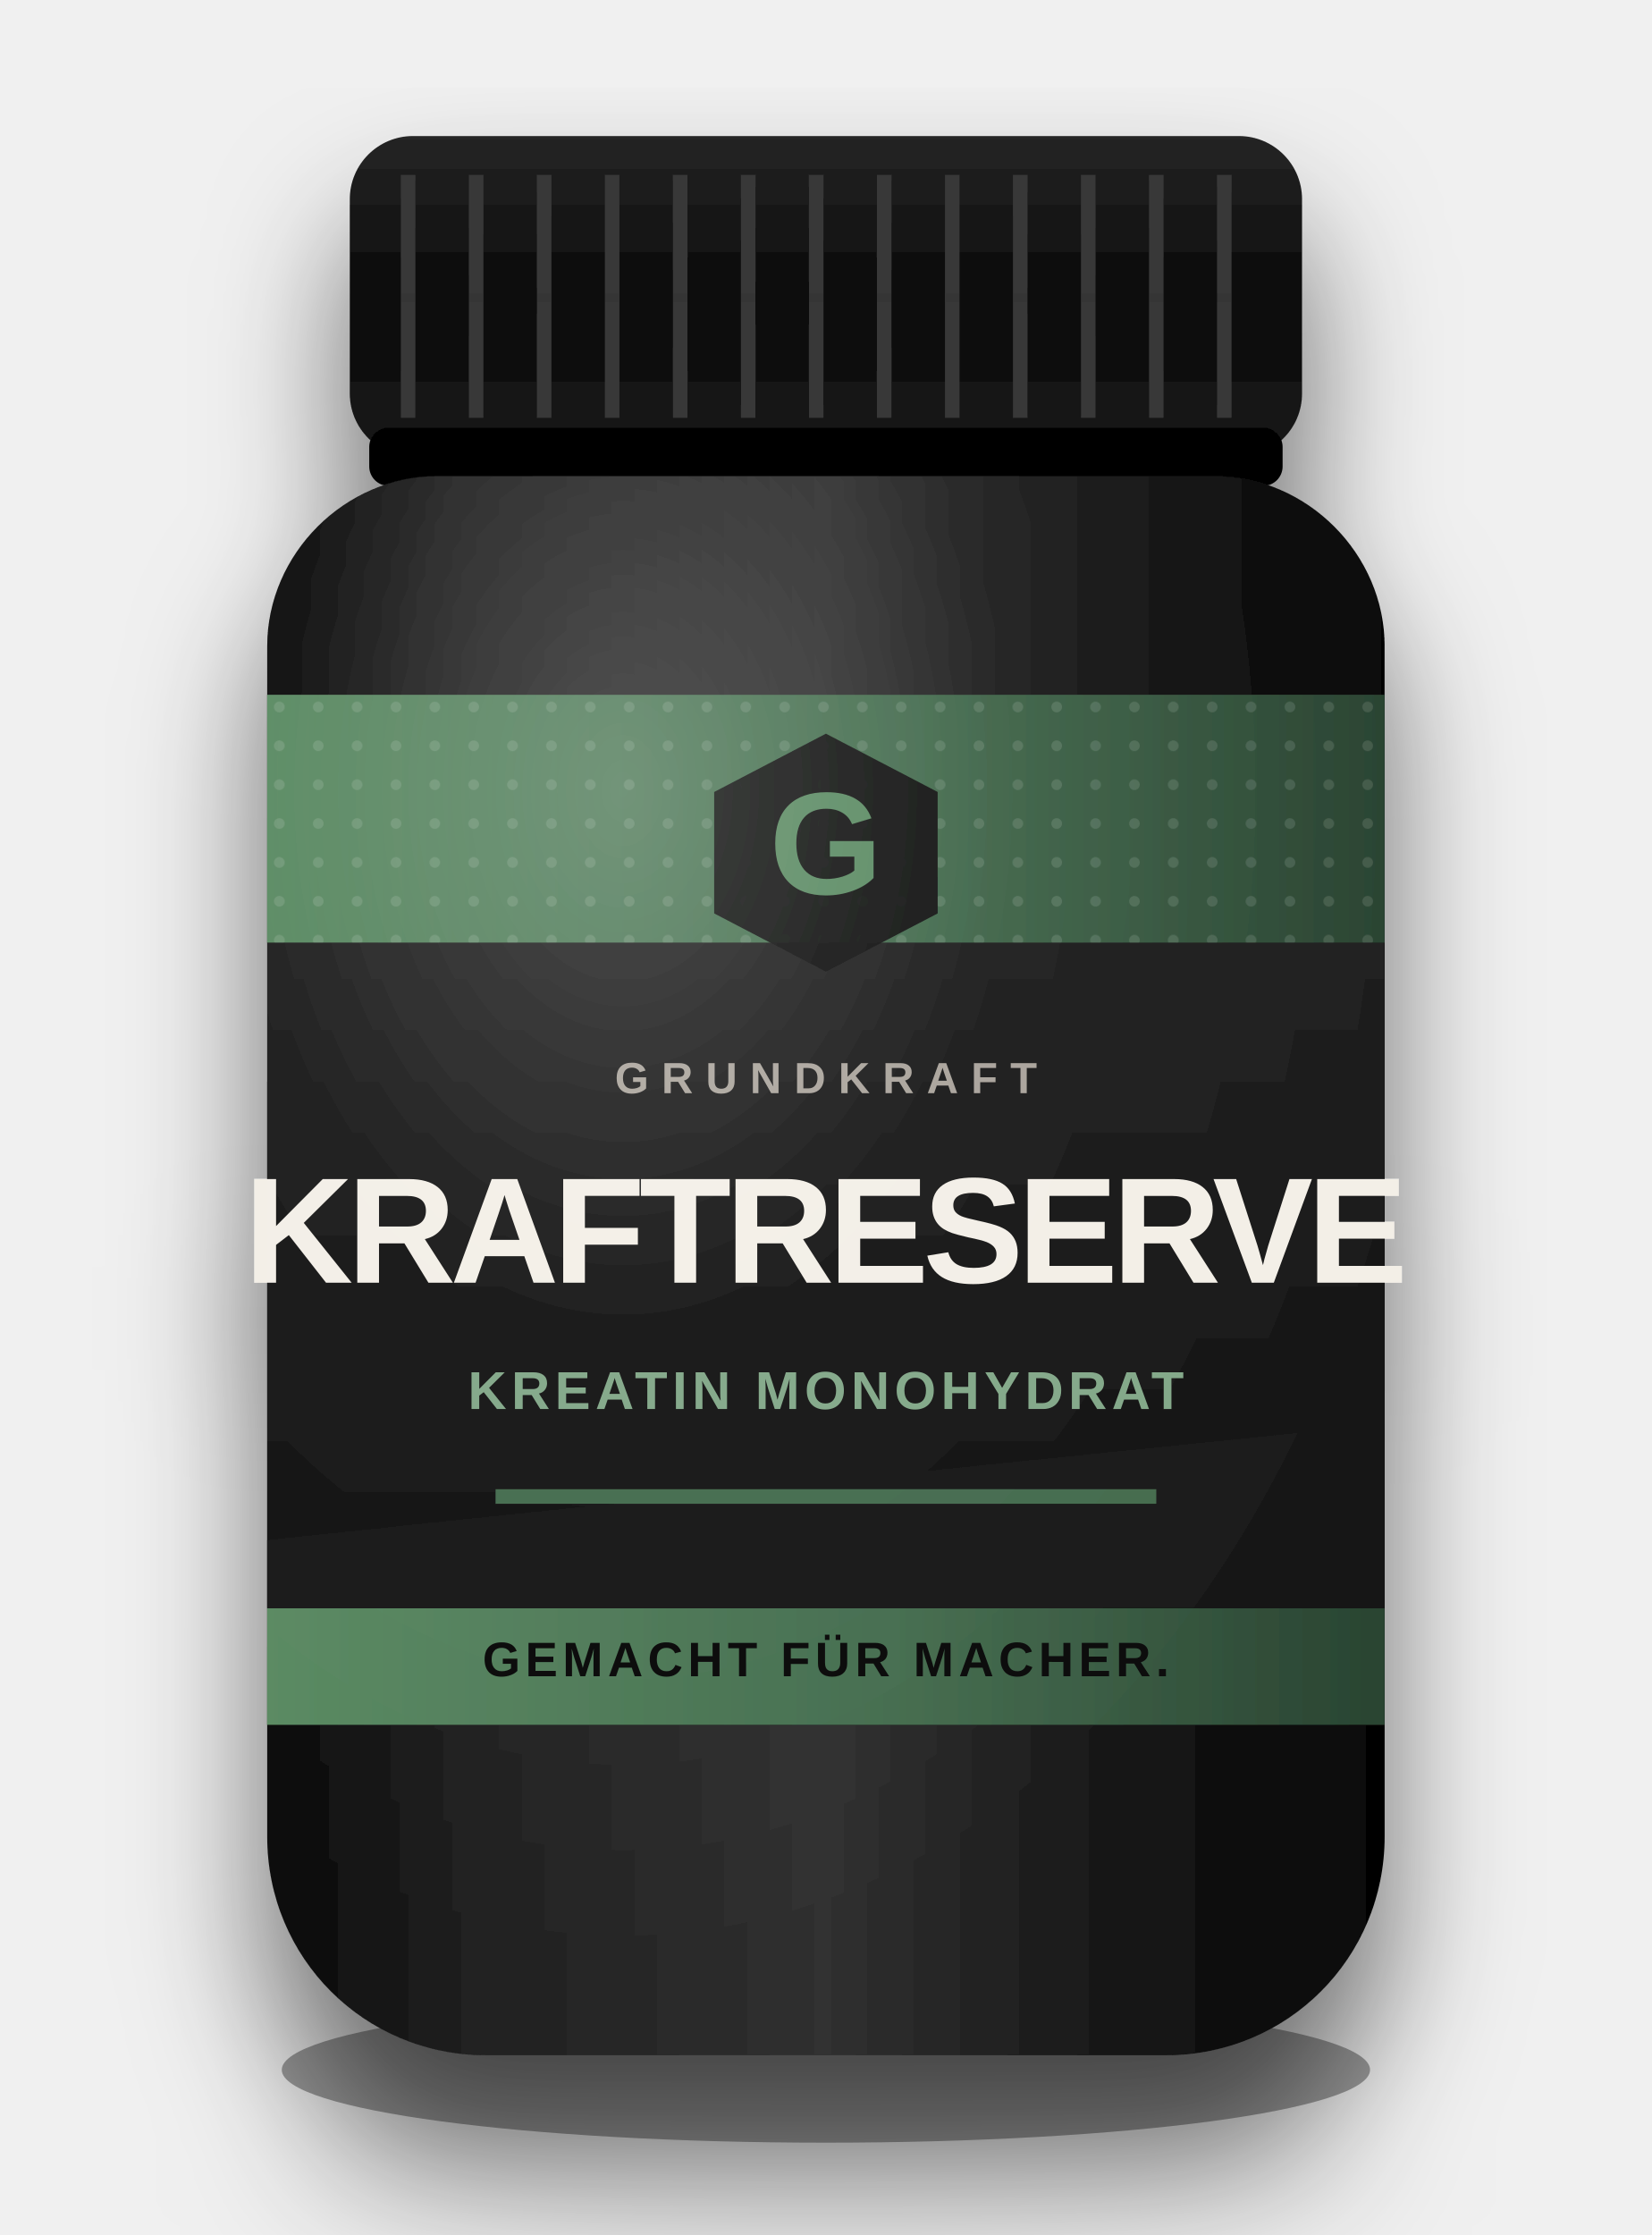
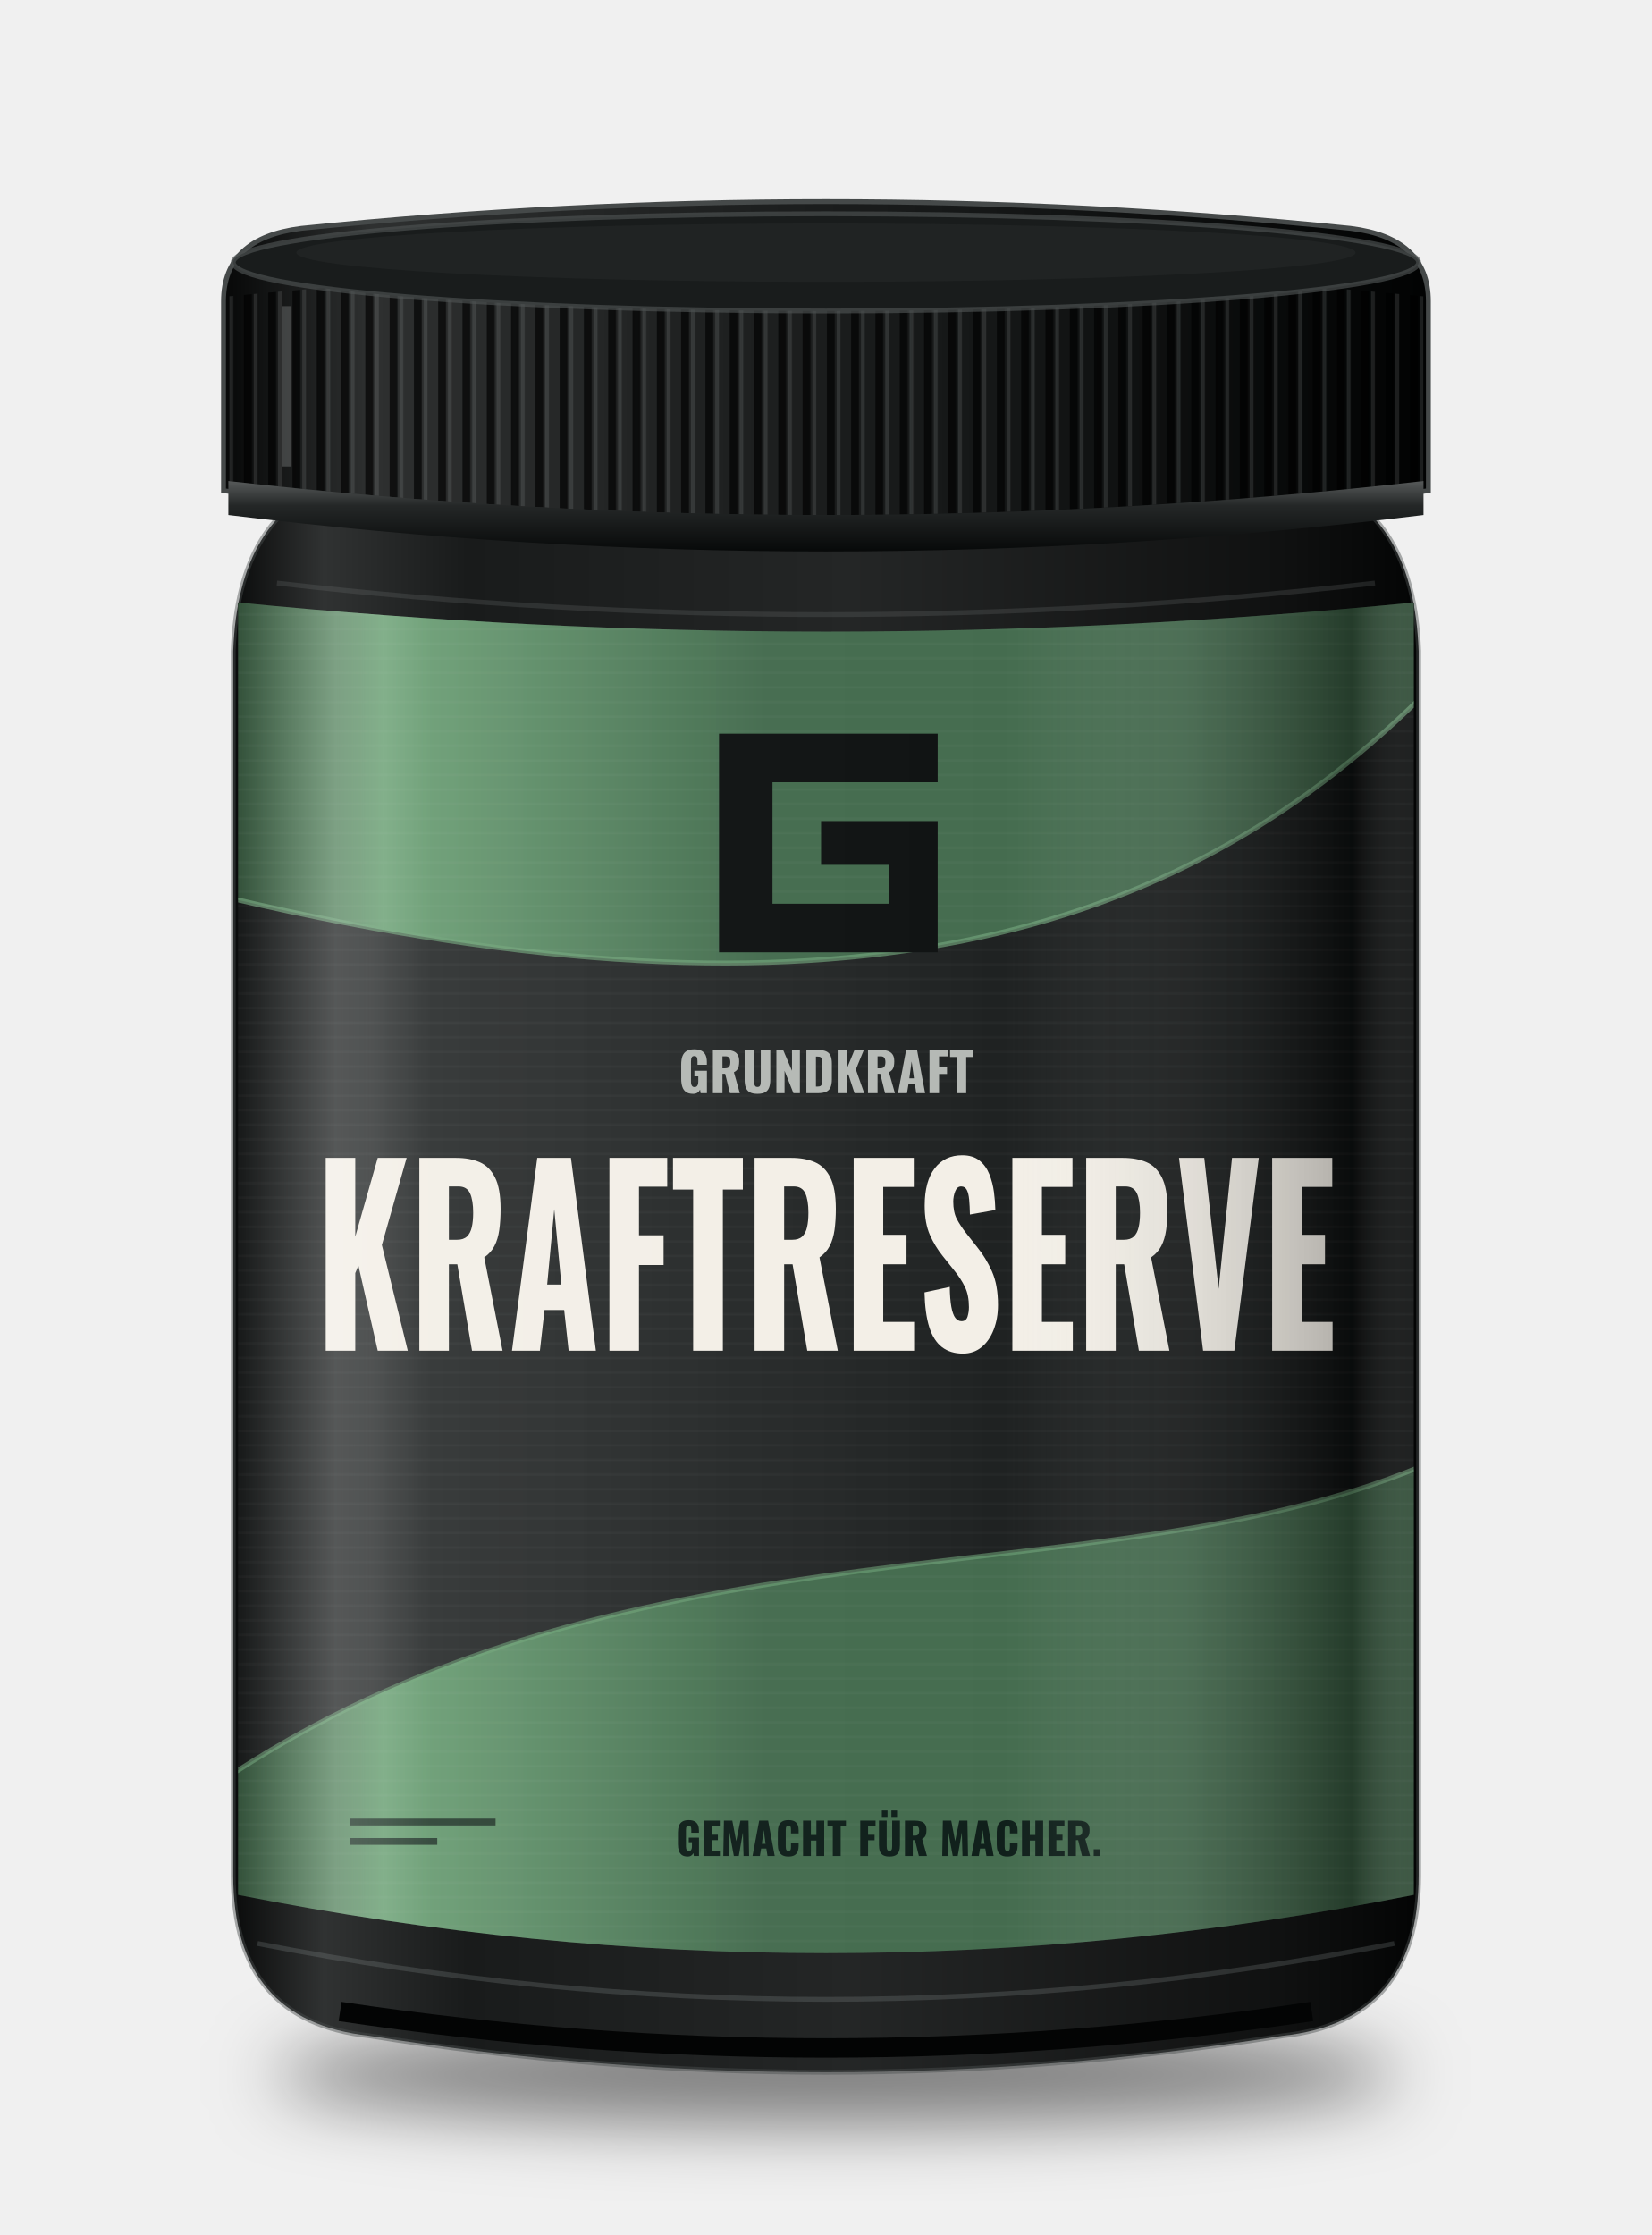
<svg xmlns="http://www.w3.org/2000/svg" viewBox="0 0 340 460" role="img" aria-labelledby="title desc">
  <defs>
-     <linearGradient id="body" x1="0" x2="1">
-       <stop offset="0" stop-color="#090909" />
-       <stop offset=".18" stop-color="#202020" />
-       <stop offset=".5" stop-color="#303030" />
-       <stop offset=".78" stop-color="#151515" />
-       <stop offset="1" stop-color="#050505" />
+     <linearGradient id="body">
+       <stop stop-color="#080909" />
+       <stop offset=".08" stop-color="#303232" />
+       <stop offset=".2" stop-color="#191b1b" />
+       <stop offset=".52" stop-color="#242626" />
+       <stop offset=".88" stop-color="#101111" />
+       <stop offset="1" stop-color="#030404" />
    </linearGradient>
-     <linearGradient id="cap" x1="0" x2="0" y2="1">
-       <stop stop-color="#252525" />
-       <stop offset=".5" stop-color="#0a0a0a" />
-       <stop offset="1" stop-color="#181818" />
+     <linearGradient id="label">
+       <stop stop-color="#101212" />
+       <stop offset=".12" stop-color="#343737" />
+       <stop offset=".38" stop-color="#292c2c" />
+       <stop offset=".75" stop-color="#1b1e1e" />
+       <stop offset="1" stop-color="#090b0b" />
    </linearGradient>
-     <linearGradient id="label" x1="0" x2="0" y2="1">
-       <stop stop-color="#242424" />
-       <stop offset="1" stop-color="#101010" />
+     <linearGradient id="color">
+       <stop stop-color="#2b4832" />
+       <stop offset=".13" stop-color="#72a57b" />
+       <stop offset=".45" stop-color="#456C4F" />
+       <stop offset=".8" stop-color="#456C4F" />
+       <stop offset="1" stop-color="#2b4832" />
    </linearGradient>
-     <linearGradient id="accent" x1="0" x2="1">
-       <stop stop-color="#5a8a62" />
-       <stop offset=".58" stop-color="#456c4f" />
-       <stop offset="1" stop-color="#294331" />
+     <linearGradient id="cap">
+       <stop stop-color="#080909" />
+       <stop offset=".12" stop-color="#2e3030" />
+       <stop offset=".38" stop-color="#202222" />
+       <stop offset=".7" stop-color="#121414" />
+       <stop offset="1" stop-color="#020303" />
    </linearGradient>
-     <radialGradient id="shine" cx="32%" cy="20%" r="75%">
-       <stop stop-color="#fff" stop-opacity=".2" />
-       <stop offset=".45" stop-color="#fff" stop-opacity=".03" />
-       <stop offset="1" stop-color="#fff" stop-opacity="0" />
-     </radialGradient>
-     <pattern id="dots" width="8" height="8" patternUnits="userSpaceOnUse">
-       <circle cx="1.5" cy="1.5" r="1.1" fill="#fff" opacity=".12" />
+     <linearGradient id="rim" x2="0" y2="1">
+       <stop stop-color="#575a5a" />
+       <stop offset=".35" stop-color="#242727" />
+       <stop offset="1" stop-color="#070909" />
+     </linearGradient>
+     <linearGradient id="edge">
+       <stop stop-color="#fff" stop-opacity="0" />
+       <stop offset=".09" stop-color="#fff" stop-opacity=".2" />
+       <stop offset=".17" stop-color="#fff" stop-opacity=".035" />
+       <stop offset=".65" stop-color="#fff" stop-opacity="0" />
+       <stop offset=".94" stop-color="#000" stop-opacity=".28" />
+       <stop offset="1" stop-color="#fff" stop-opacity=".07" />
+     </linearGradient>
+     <pattern id="ribs" width="5" height="50" patternUnits="userSpaceOnUse">
+       <path d="M1 0v50" stroke="#000" stroke-opacity=".65" stroke-width="1.6" />
+       <path d="M2.6 0v50" stroke="#a5aaaa" stroke-opacity=".16" stroke-width=".8" />
    </pattern>
-     <filter id="shadow" x="-40%" y="-25%" width="180%" height="180%">
-       <feDropShadow dx="0" dy="18" stdDeviation="14" flood-color="#000" flood-opacity=".55" />
+     <pattern id="satin" width="3" height="3" patternUnits="userSpaceOnUse">
+       <path d="M0 .5h3" stroke="#fff" stroke-opacity=".025" stroke-width=".5" />
+     </pattern>
+     <filter id="shadow" x="-.3" y="-.8" width="1.6" height="2.6">
+       <feGaussianBlur stdDeviation="7" />
    </filter>
+     <clipPath id="labelClip">
+       <path d="M49 124Q170 136 291 124v266Q170 414 49 390Z" />
+     </clipPath>
  </defs>
-   <g filter="url(#shadow)">
-     <ellipse cx="170" cy="426" rx="112" ry="15" fill="#000" opacity=".35" />
-     <rect x="72" y="28" width="196" height="66" rx="13" fill="url(#cap)" />
-     <g stroke="#393939" stroke-width="3" opacity=".95">
-       <path d="M84 36v50M98 36v50M112 36v50M126 36v50M140 36v50M154 36v50M168 36v50M182 36v50M196 36v50M210 36v50M224 36v50M238 36v50M252 36v50" />
-     </g>
-     <rect x="76" y="88" width="188" height="12" rx="4" fill="#050505" />
-     <path d="M90 98h160c19 0 35 16 35 35v245c0 25-20 45-45 45H100c-25 0-45-20-45-45V133c0-19 16-35 35-35z" fill="url(#body)" />
-     <path d="M55 143h230v212H55z" fill="url(#label)" />
-     <path d="M55 143h230v51H55z" fill="url(#accent)" />
-     <path d="M55 143h230v51H55z" fill="url(#dots)" />
-     <path d="M55 331h230v24H55z" fill="url(#accent)" />
-     <path d="M55 317l230-24v38H55z" fill="#191919" />
-     <path d="M170 151l23 12v25l-23 12-23-12v-25z" fill="#111" opacity=".96" />
-     <text x="170" y="184" text-anchor="middle" fill="#5a8a62" font-family="Arial Black,Arial,sans-serif" font-size="30" font-weight="900">G</text>
-     <text x="170" y="225" text-anchor="middle" fill="#aaa49c" font-family="Arial,Helvetica,sans-serif" font-size="9" font-weight="700" letter-spacing="2.6">GRUNDKRAFT</text>
-     <text x="170" y="264" text-anchor="middle" fill="#f3efe7" font-family="Arial Narrow,Arial,Helvetica,sans-serif" font-size="31" font-weight="900" letter-spacing="-1.2">KRAFTRESERVE</text>
-     <text x="170" y="290" text-anchor="middle" fill="#83a889" font-family="Arial,Helvetica,sans-serif" font-size="11" font-weight="800" letter-spacing="1">KREATIN MONOHYDRAT</text>
-     <line x1="102" y1="308" x2="238" y2="308" stroke="#456c4f" stroke-width="3" />
-     <text x="170" y="345" text-anchor="middle" fill="#0b0b0b" font-family="Arial,Helvetica,sans-serif" font-size="10" font-weight="900" letter-spacing="1">GEMACHT FÜR MACHER.</text>
-     <path d="M90 98h160c19 0 35 16 35 35v245c0 25-20 45-45 45H100c-25 0-45-20-45-45V133c0-19 16-35 35-35z" fill="url(#shine)" />
+   <ellipse cx="172" cy="427" rx="116" ry="10" fill="#000" opacity=".5" filter="url(#shadow)" />
+   <path d="M69 99Q49 106 48 134v252q0 30 28 33 94 15 188 0 28-3 28-33V134q-1-28-21-35Z" fill="url(#body)" stroke="#4b4e4e" stroke-opacity=".45" />
+   <path d="M57 120Q170 133 283 120" fill="none" stroke="#797e7e" stroke-opacity=".22" />
+   <g clip-path="url(#labelClip)">
+     <path d="M48 122h244v287H48z" fill="url(#label)" />
+     <path d="M48 122h244v22C242 193 172 214 48 185Z" fill="url(#color)" />
+     <path d="M48 185C172 214 242 193 292 144" fill="none" stroke="#72a57b" stroke-opacity=".65" />
+     <path d="M48 365C131 311 227 329 292 302v108H48Z" fill="url(#color)" />
+     <path d="M48 365C131 311 227 329 292 302" fill="none" stroke="#72a57b" stroke-opacity=".55" />
+     <path d="M48 124h244v280H48z" fill="url(#satin)" />
+     <path d="M148 151h45v10h-34v25h24v-8h-14v-9h24v27h-45z" fill="#101313" />
+     <path fill="#b5b9b5" d="M142.654 225.132Q141.73 225.132 141.197 224.747Q140.663 224.362 140.438 223.663Q140.212 222.965 140.212 222.052V219.06Q140.212 218.114 140.454 217.421Q140.696 216.728 141.284 216.349Q141.873 215.969 142.885 215.969Q143.875 215.969 144.442 216.299Q145.008 216.629 145.25 217.212Q145.492 217.795 145.492 218.576V219.148H143.567V218.422Q143.567 218.136 143.529 217.894Q143.49 217.652 143.353 217.503Q143.215 217.355 142.907 217.355Q142.588 217.355 142.445 217.525Q142.302 217.696 142.263 217.949Q142.225 218.202 142.225 218.477V222.602Q142.225 222.899 142.286 223.157Q142.346 223.416 142.505 223.576Q142.665 223.735 142.962 223.735Q143.27 223.735 143.435 223.57Q143.6 223.405 143.666 223.141Q143.732 222.877 143.732 222.58V221.535H142.929V220.38H145.503V225.0H144.205L144.095 224.263Q143.919 224.637 143.578 224.885Q143.237 225.132 142.654 225.132Z M146.735 225.0V216.09H149.188Q150.09 216.09 150.75 216.288Q151.41 216.486 151.779 216.998Q152.147 217.509 152.147 218.444Q152.147 218.994 152.059 219.423Q151.971 219.852 151.734 220.166Q151.498 220.479 151.058 220.688L152.279 225.0H150.244L149.265 221.007H148.704V225.0ZM148.704 219.874H149.254Q149.672 219.874 149.903 219.726Q150.134 219.577 150.227 219.296Q150.321 219.016 150.321 218.62Q150.321 218.048 150.112 217.729Q149.903 217.41 149.342 217.41H148.704Z M155.909 225.132Q154.886 225.132 154.308 224.797Q153.731 224.461 153.5 223.817Q153.269 223.174 153.269 222.239V216.09H155.216V222.536Q155.216 222.811 155.26 223.086Q155.304 223.361 155.452 223.537Q155.601 223.713 155.909 223.713Q156.228 223.713 156.371 223.537Q156.514 223.361 156.552 223.086Q156.591 222.811 156.591 222.536V216.09H158.549V222.239Q158.549 223.174 158.312 223.817Q158.076 224.461 157.504 224.797Q156.932 225.132 155.909 225.132Z M159.803 225.0V216.09H161.189L163.015 220.38V216.09H164.643V225.0H163.312L161.486 220.38V225.0Z M165.974 225.0V216.09H168.229Q169.395 216.09 170.044 216.382Q170.693 216.673 170.957 217.294Q171.221 217.916 171.221 218.906V222.14Q171.221 223.141 170.957 223.774Q170.693 224.406 170.049 224.703Q169.406 225.0 168.251 225.0ZM167.943 223.636H168.251Q168.702 223.636 168.9 223.504Q169.098 223.372 169.147 223.108Q169.197 222.844 169.197 222.448V218.565Q169.197 218.169 169.136 217.927Q169.076 217.685 168.878 217.575Q168.68 217.465 168.24 217.465H167.943Z M172.42 225.0V216.09H174.389V219.731L175.885 216.09H177.81L176.16 220.116L177.887 225.0H175.885L174.598 221.062L174.389 221.414V225.0Z M178.657 225.0V216.09H181.11Q182.012 216.09 182.672 216.288Q183.332 216.486 183.7 216.998Q184.069 217.509 184.069 218.444Q184.069 218.994 183.981 219.423Q183.893 219.852 183.656 220.166Q183.42 220.479 182.98 220.688L184.201 225.0H182.166L181.187 221.007H180.626V225.0ZM180.626 219.874H181.176Q181.594 219.874 181.825 219.726Q182.056 219.577 182.149 219.296Q182.243 219.016 182.243 218.62Q182.243 218.048 182.034 217.729Q181.825 217.41 181.264 217.41H180.626Z M184.828 225.0 186.511 216.09H188.755L190.416 225.0H188.601L188.304 223.119H186.995L186.687 225.0ZM187.171 221.942H188.117L187.644 218.466Z M191.318 225.0V216.09H195.168V217.421H193.287V219.665H194.926V221.04H193.287V225.0Z M196.895 225.0V217.553H195.553V216.09H200.206V217.553H198.875V225.0Z" />
+     <path fill="#f3efe7" d="M67.039 278.0V238.31H73.124V254.529L77.747 238.31H83.695L78.597 256.244L83.933 278.0H77.747L73.77 260.458L73.124 262.026V278.0Z M86.313 278.0V238.31H93.893Q96.68 238.31 98.72 239.192Q100.759 240.074 101.898 242.353Q103.037 244.631 103.037 248.796Q103.037 251.246 102.765 253.157Q102.493 255.068 101.762 256.464Q101.031 257.861 99.671 258.792L103.444 278.0H97.156L94.131 260.213H92.397V278.0ZM92.397 255.166H94.097Q95.388 255.166 96.102 254.505Q96.816 253.843 97.105 252.594Q97.394 251.344 97.394 249.58Q97.394 247.032 96.748 245.611Q96.102 244.19 94.369 244.19H92.397Z M105.382 278.0 110.583 238.31H117.517L122.65 278.0H117.041L116.123 269.621H112.078L111.127 278.0ZM112.622 264.378H115.545L114.084 248.894Z M125.437 278.0V238.31H137.334V244.239H131.522V254.235H136.586V260.36H131.522V278.0Z M142.671 278.0V244.827H138.524V238.31H152.902V244.827H148.789V278.0Z M155.316 278.0V238.31H162.896Q165.683 238.31 167.723 239.192Q169.762 240.074 170.901 242.353Q172.039 244.631 172.039 248.796Q172.039 251.246 171.768 253.157Q171.496 255.068 170.765 256.464Q170.034 257.861 168.674 258.792L172.447 278.0H166.159L163.134 260.213H161.4V278.0ZM161.4 255.166H163.1Q164.391 255.166 165.105 254.505Q165.819 253.843 166.108 252.594Q166.397 251.344 166.397 249.58Q166.397 247.032 165.751 245.611Q165.105 244.19 163.372 244.19H161.4Z M175.711 278.0V238.31H188.084V244.288H181.795V254.137H186.588V260.213H181.795V272.071H188.152V278.0Z M198.213 278.588Q195.63 278.588 193.896 277.265Q192.163 275.942 191.279 273.173Q190.395 270.405 190.293 265.995L195.494 264.868Q195.528 267.416 195.817 268.984Q196.106 270.552 196.632 271.238Q197.159 271.924 197.907 271.924Q198.859 271.924 199.148 270.993Q199.437 270.062 199.437 269.033Q199.437 266.583 198.621 264.893Q197.805 263.202 196.411 261.487L194.032 258.498Q192.468 256.587 191.398 254.161Q190.327 251.736 190.327 248.159Q190.327 243.112 192.4 240.442Q194.474 237.771 198.043 237.771Q200.253 237.771 201.595 238.849Q202.938 239.927 203.635 241.666Q204.331 243.406 204.586 245.341Q204.841 247.277 204.875 249.041L199.641 249.972Q199.607 248.208 199.488 246.909Q199.369 245.611 198.995 244.9Q198.621 244.19 197.839 244.19Q196.989 244.19 196.598 245.219Q196.208 246.248 196.208 247.277Q196.208 249.482 196.938 250.879Q197.669 252.275 198.859 253.794L201.136 256.685Q202.938 258.89 204.179 261.683Q205.419 264.476 205.419 268.592Q205.419 271.385 204.535 273.663Q203.652 275.942 202.037 277.265Q200.422 278.588 198.213 278.588Z M208.376 278.0V238.31H220.749V244.288H214.461V254.137H219.254V260.213H214.461V272.071H220.817V278.0Z M223.571 278.0V238.31H231.151Q233.938 238.31 235.978 239.192Q238.017 240.074 239.156 242.353Q240.295 244.631 240.295 248.796Q240.295 251.246 240.023 253.157Q239.751 255.068 239.02 256.464Q238.289 257.861 236.929 258.792L240.702 278.0H234.414L231.389 260.213H229.655V278.0ZM229.655 255.166H231.355Q232.646 255.166 233.36 254.505Q234.074 253.843 234.363 252.594Q234.652 251.344 234.652 249.58Q234.652 247.032 234.006 245.611Q233.36 244.19 231.627 244.19H229.655Z M247.637 278.0 242.674 238.31H247.875L250.832 265.26L253.585 238.31H259.092L254.061 278.0Z M261.845 278.0V238.31H274.218V244.288H267.93V254.137H272.723V260.213H267.93V272.071H274.286V278.0Z" />
+     <path fill="#10201b" d="M141.542 382.108Q140.786 382.108 140.349 381.793Q139.913 381.478 139.728 380.906Q139.544 380.335 139.544 379.588V377.14Q139.544 376.366 139.742 375.799Q139.94 375.232 140.421 374.922Q140.903 374.611 141.731 374.611Q142.541 374.611 143.004 374.881Q143.468 375.151 143.666 375.628Q143.864 376.105 143.864 376.744V377.212H142.289V376.618Q142.289 376.384 142.257 376.186Q142.226 375.988 142.113 375.866Q142.001 375.745 141.749 375.745Q141.488 375.745 141.371 375.885Q141.254 376.024 141.222 376.231Q141.191 376.438 141.191 376.663V380.038Q141.191 380.281 141.24 380.493Q141.29 380.704 141.42 380.834Q141.551 380.965 141.794 380.965Q142.046 380.965 142.181 380.83Q142.316 380.695 142.37 380.479Q142.424 380.263 142.424 380.02V379.165H141.767V378.22H143.873V382.0H142.811L142.721 381.397Q142.577 381.703 142.298 381.905Q142.019 382.108 141.542 382.108Z M144.881 382.0V374.71H148.157V375.808H146.492V377.617H147.761V378.733H146.492V380.911H148.175V382.0Z M148.877 382.0 149.003 374.71H150.731L151.532 378.949L152.396 374.71H154.061L154.187 382.0H153.044L152.909 377.149L152.063 382.0H151.046L150.146 377.113L150.038 382.0Z M154.889 382.0 156.266 374.71H158.102L159.461 382.0H157.976L157.733 380.461H156.662L156.41 382.0ZM156.806 379.498H157.58L157.193 376.654Z M162.287 382.108Q161.459 382.108 160.977 381.807Q160.496 381.505 160.298 380.961Q160.1 380.416 160.1 379.678V377.05Q160.1 376.294 160.298 375.75Q160.496 375.205 160.977 374.908Q161.459 374.611 162.287 374.611Q163.097 374.611 163.551 374.876Q164.006 375.142 164.195 375.619Q164.384 376.096 164.384 376.717V377.347H162.809V376.618Q162.809 376.402 162.786 376.204Q162.764 376.006 162.656 375.875Q162.548 375.745 162.287 375.745Q162.035 375.745 161.913 375.88Q161.792 376.015 161.76 376.217Q161.729 376.42 161.729 376.645V380.074Q161.729 380.317 161.769 380.519Q161.81 380.722 161.931 380.843Q162.053 380.965 162.287 380.965Q162.539 380.965 162.647 380.834Q162.755 380.704 162.782 380.497Q162.809 380.29 162.809 380.074V379.309H164.384V379.939Q164.384 380.56 164.199 381.05Q164.015 381.541 163.56 381.825Q163.106 382.108 162.287 382.108Z M165.293 382.0V374.71H166.904V377.662H168.038V374.71H169.649V382.0H168.038V378.814H166.904V382.0Z M171.413 382.0V375.907H170.315V374.71H174.122V375.907H173.033V382.0Z  M177.065 382.0V374.71H180.215V375.799H178.676V377.635H180.017V378.76H178.676V382.0Z M183.077 382.108Q182.24 382.108 181.767 381.834Q181.295 381.559 181.106 381.033Q180.917 380.506 180.917 379.741V374.71H182.51V379.984Q182.51 380.209 182.546 380.434Q182.582 380.659 182.703 380.803Q182.825 380.947 183.077 380.947Q183.338 380.947 183.455 380.803Q183.572 380.659 183.603 380.434Q183.635 380.209 183.635 379.984V374.71H185.237V379.741Q185.237 380.506 185.043 381.033Q184.85 381.559 184.382 381.834Q183.914 382.108 183.077 382.108ZM183.473 373.954V372.622H184.643V373.954ZM181.511 373.954V372.622H182.681V373.954Z M186.263 382.0V374.71H188.27Q189.008 374.71 189.548 374.872Q190.088 375.034 190.389 375.452Q190.691 375.871 190.691 376.636Q190.691 377.086 190.619 377.437Q190.547 377.788 190.353 378.044Q190.16 378.301 189.8 378.472L190.799 382.0H189.134L188.333 378.733H187.874V382.0ZM187.874 377.806H188.324Q188.666 377.806 188.855 377.684Q189.044 377.563 189.12 377.333Q189.197 377.104 189.197 376.78Q189.197 376.312 189.026 376.051Q188.855 375.79 188.396 375.79H187.874Z  M193.94 382.0 194.066 374.71H195.794L196.595 378.949L197.459 374.71H199.124L199.25 382.0H198.107L197.972 377.149L197.126 382.0H196.109L195.209 377.113L195.101 382.0Z M199.952 382.0 201.329 374.71H203.165L204.524 382.0H203.039L202.796 380.461H201.725L201.473 382.0ZM201.869 379.498H202.643L202.256 376.654Z M207.35 382.108Q206.522 382.108 206.04 381.807Q205.559 381.505 205.361 380.961Q205.163 380.416 205.163 379.678V377.05Q205.163 376.294 205.361 375.75Q205.559 375.205 206.04 374.908Q206.522 374.611 207.35 374.611Q208.16 374.611 208.614 374.876Q209.069 375.142 209.258 375.619Q209.447 376.096 209.447 376.717V377.347H207.872V376.618Q207.872 376.402 207.849 376.204Q207.827 376.006 207.719 375.875Q207.611 375.745 207.35 375.745Q207.098 375.745 206.976 375.88Q206.855 376.015 206.823 376.217Q206.792 376.42 206.792 376.645V380.074Q206.792 380.317 206.832 380.519Q206.873 380.722 206.994 380.843Q207.116 380.965 207.35 380.965Q207.602 380.965 207.71 380.834Q207.818 380.704 207.845 380.497Q207.872 380.29 207.872 380.074V379.309H209.447V379.939Q209.447 380.56 209.262 381.05Q209.078 381.541 208.623 381.825Q208.169 382.108 207.35 382.108Z M210.356 382.0V374.71H211.967V377.662H213.101V374.71H214.712V382.0H213.101V378.814H211.967V382.0Z M215.819 382.0V374.71H219.095V375.808H217.43V377.617H218.699V378.733H217.43V380.911H219.113V382.0Z M219.842 382.0V374.71H221.849Q222.587 374.71 223.127 374.872Q223.667 375.034 223.968 375.452Q224.27 375.871 224.27 376.636Q224.27 377.086 224.198 377.437Q224.126 377.788 223.932 378.044Q223.739 378.301 223.379 378.472L224.378 382.0H222.713L221.912 378.733H221.453V382.0ZM221.453 377.806H221.903Q222.245 377.806 222.434 377.684Q222.623 377.563 222.699 377.333Q222.776 377.104 222.776 376.78Q222.776 376.312 222.605 376.051Q222.434 375.79 221.975 375.79H221.453Z M225.116 382.0V380.614H226.502V382.0Z" />
+     <path d="M72 375h30m-30 4h18" stroke="#111818" stroke-width="1.4" opacity=".65" />
+     <path d="M48 123h244v282H48z" fill="url(#edge)" />
  </g>
+   <path d="M53 400Q170 423 287 400" fill="none" stroke="#a4abab" stroke-opacity=".2" />
+   <path d="M70 414Q170 429 270 414" fill="none" stroke="#030404" stroke-width="4" />
+   <path d="M46 62Q46 49 62 47 170 36 278 47 294 49 294 62v39Q170 117 46 101Z" fill="url(#cap)" stroke="#454949" stroke-width="1" />
+   <path d="M47 61Q170 49 293 61v38Q170 113 47 99Z" fill="url(#ribs)" />
+   <ellipse cx="170" cy="54" rx="122" ry="10" fill="#191c1c" stroke="#4d5252" stroke-opacity=".65" />
+   <ellipse cx="170" cy="52" rx="109" ry="6" fill="#202323" />
+   <path d="M47 99Q170 113 293 99v7Q170 121 47 106Z" fill="url(#rim)" />
+   <path d="M59 63v33" stroke="#d6dddd" stroke-opacity=".22" stroke-width="2" />
</svg>
